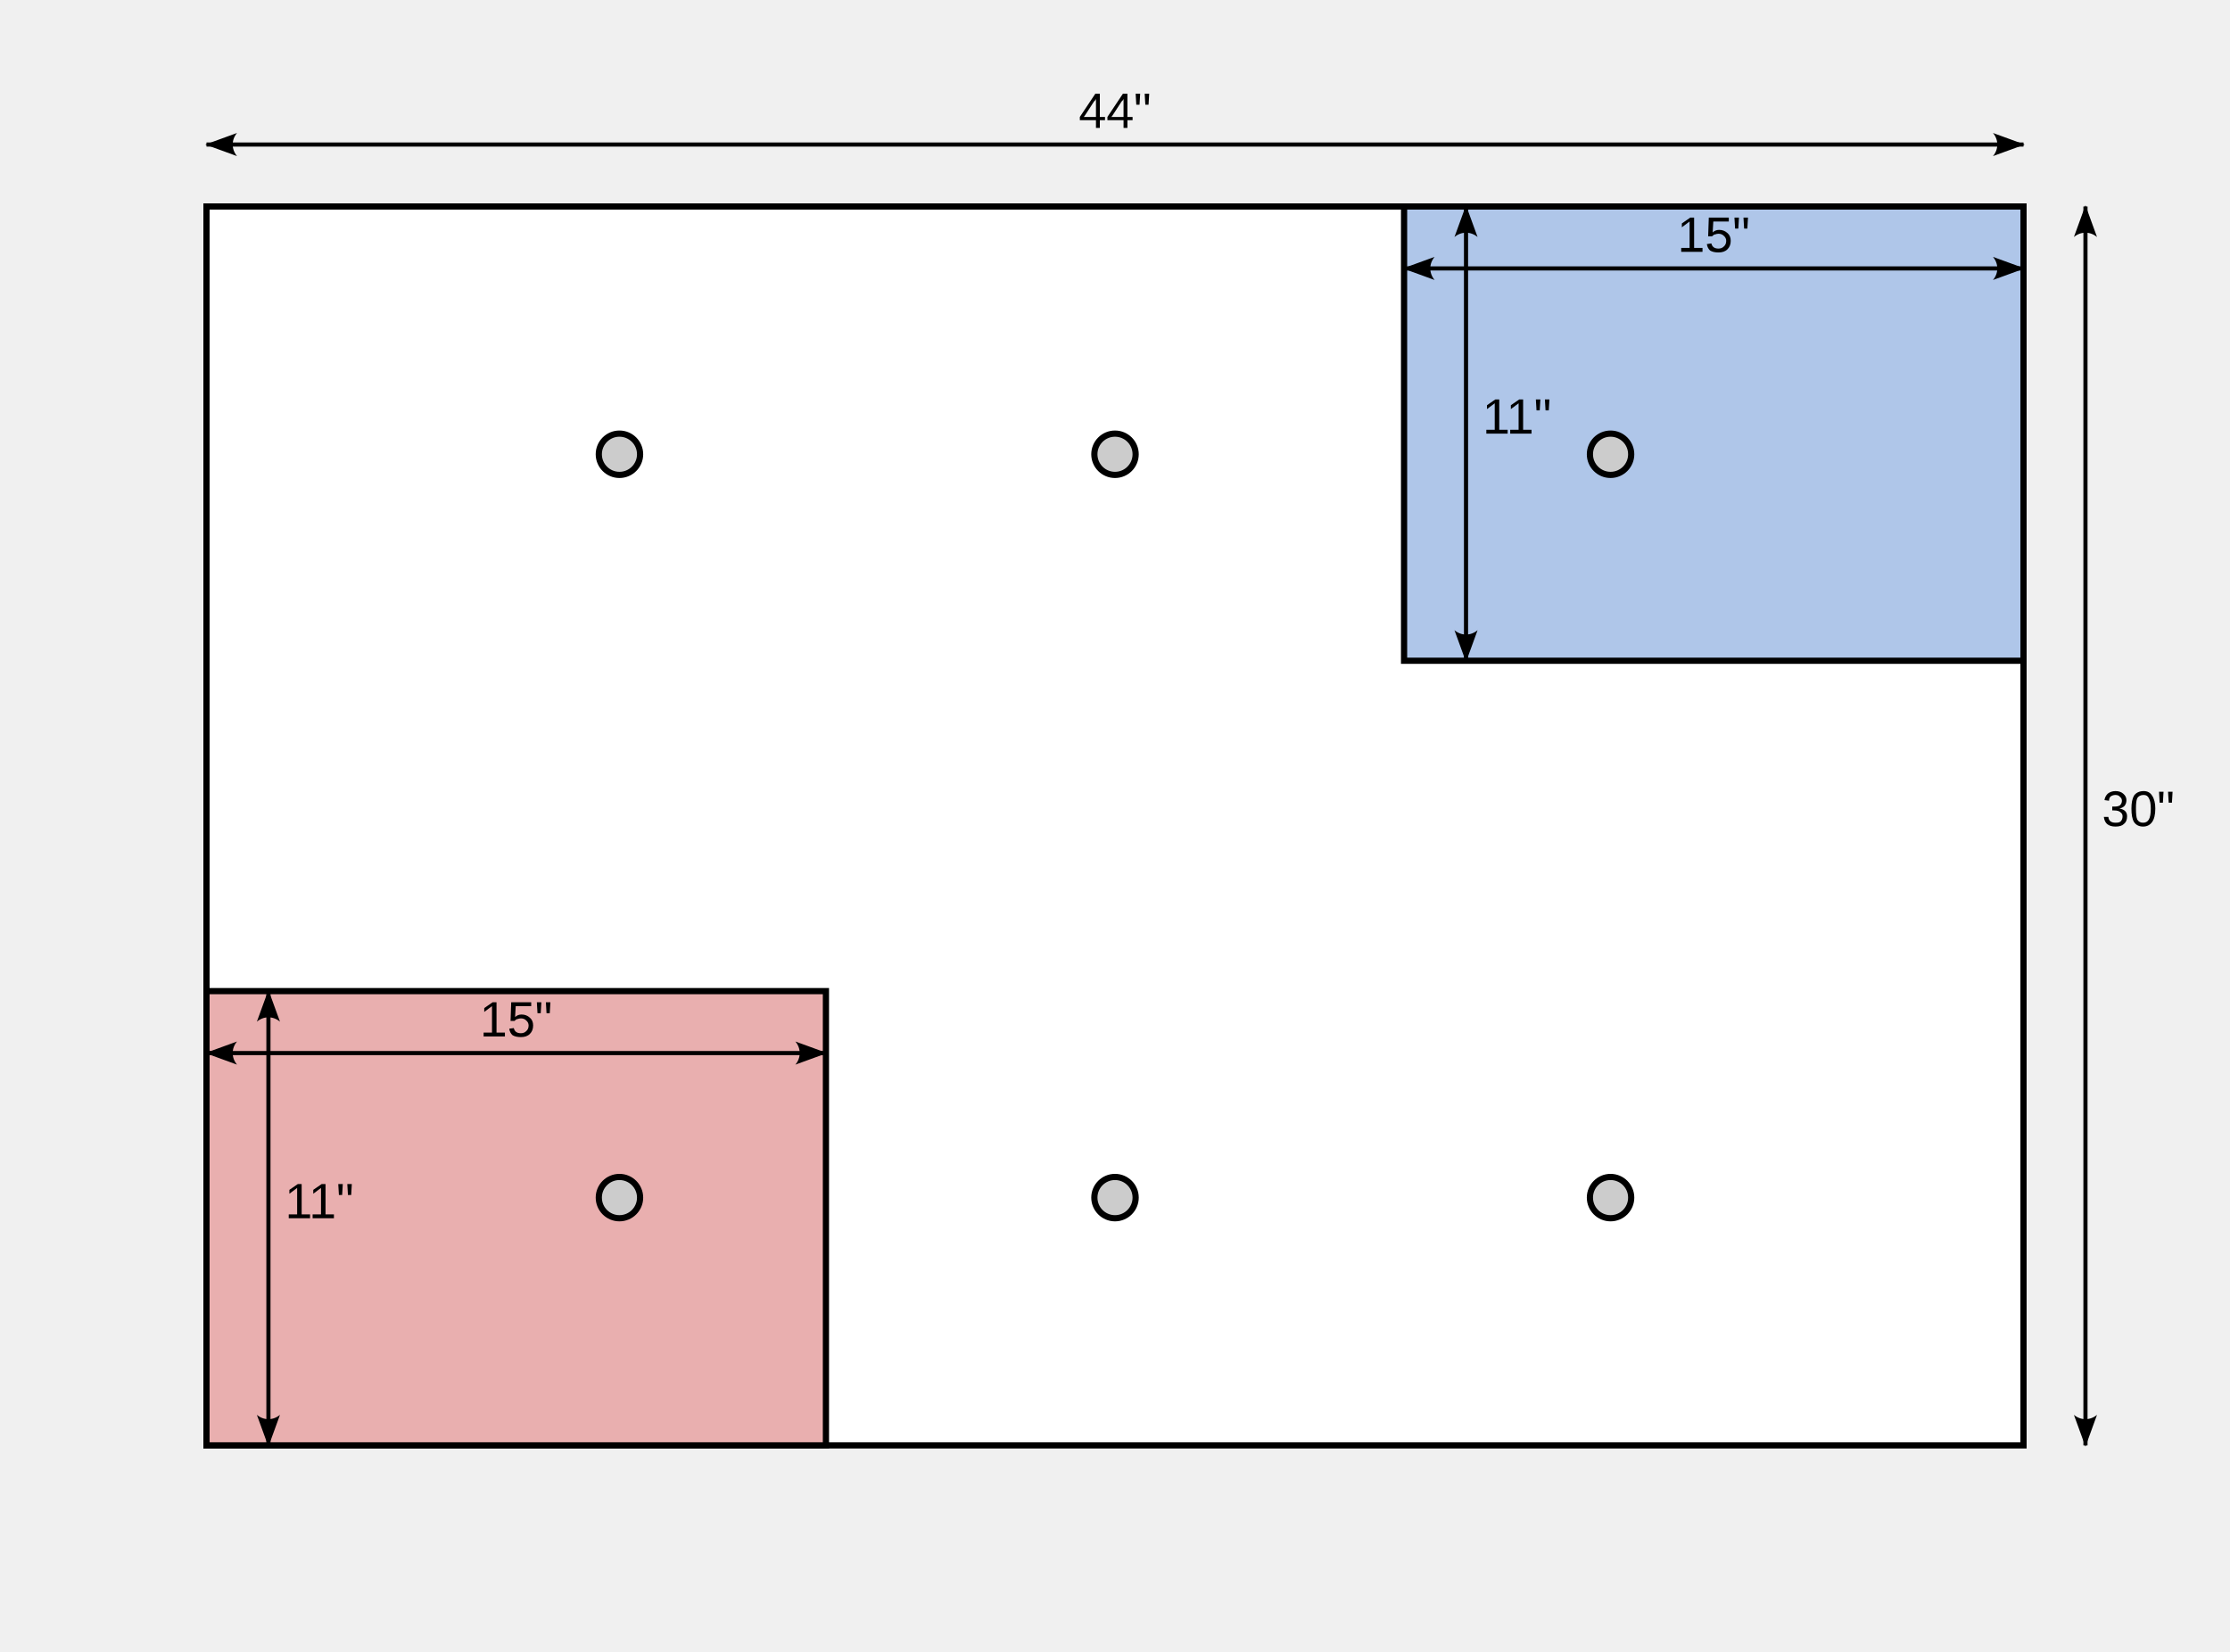
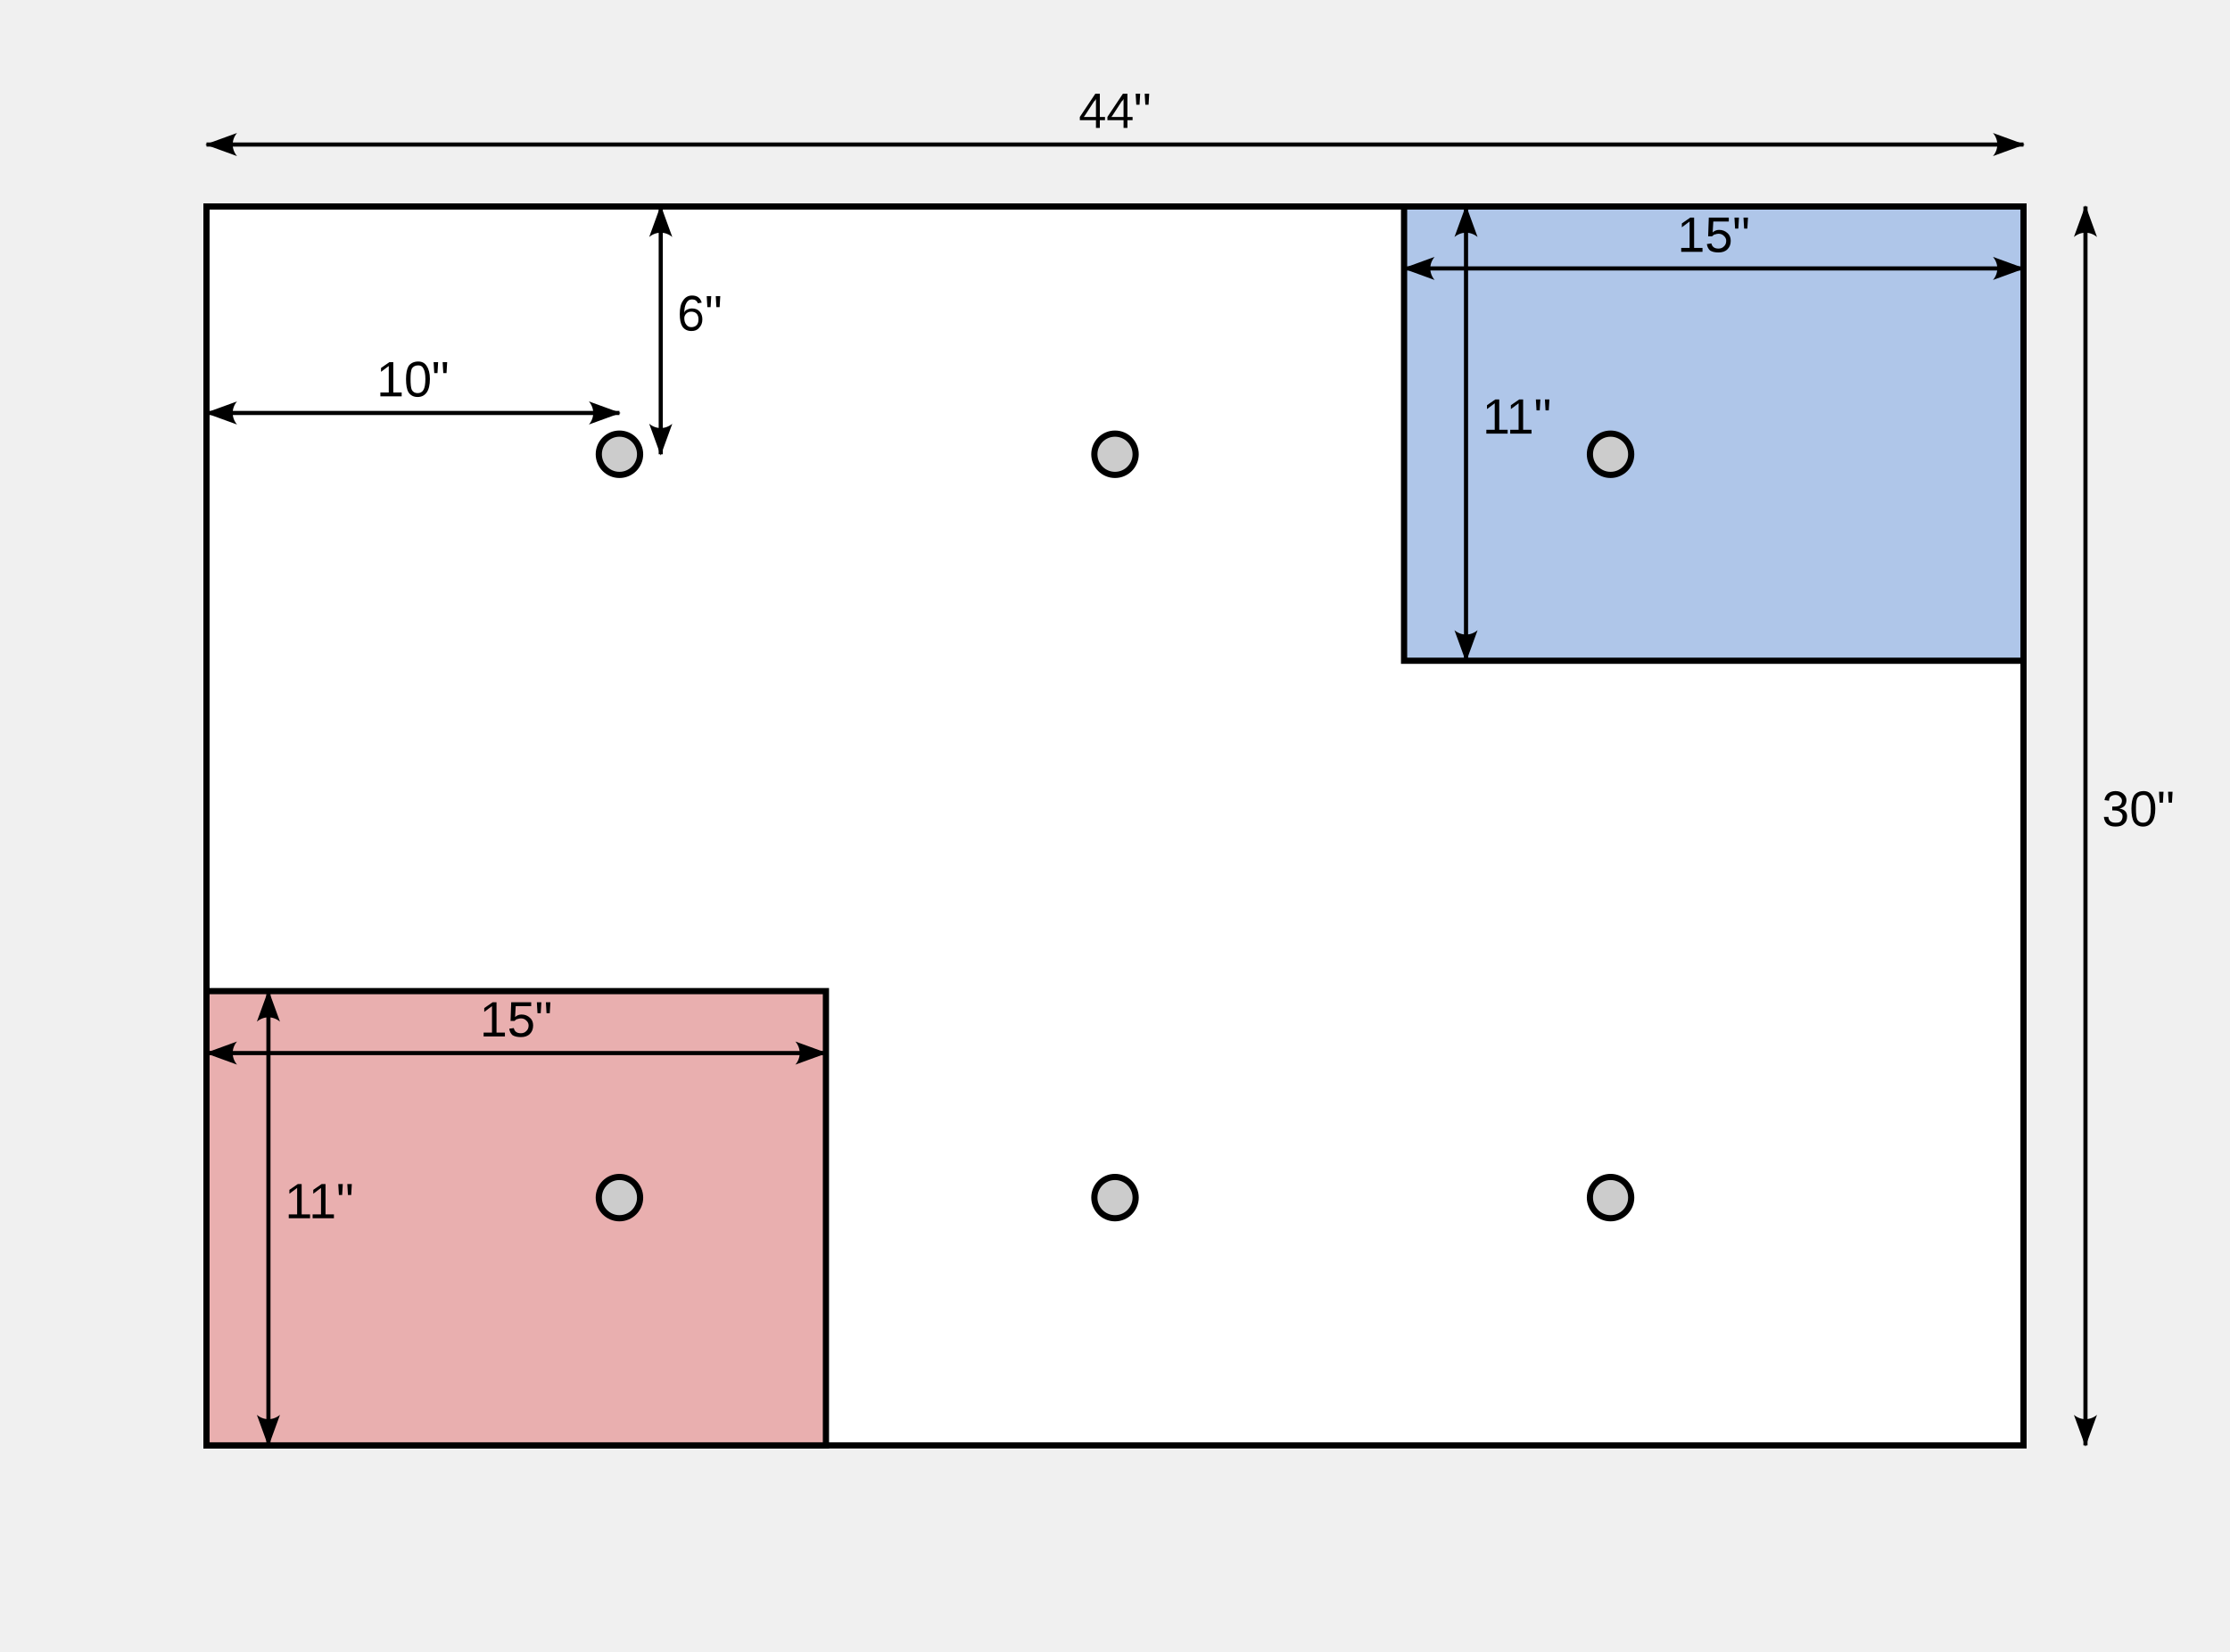
<svg xmlns="http://www.w3.org/2000/svg" viewBox="-5 -5 54 40" width="54in" height="40in">
  <defs>
    <marker id="dim-arrow" style="overflow:visible" refX="6" refY="0" orient="auto-start-reverse" markerWidth="1" markerHeight="1" viewBox="0 0 1 1">
      <path d="M -1.4,-2.8 6.3,0 -1.4,2.8 C 0,1.169 0,-1.162 -1.4,-2.8 Z" style="fill:context-stroke;fill-rule:evenodd;stroke:none" />
    </marker>
  </defs>
  <rect x="0" y="0" width="44" height="30" fill="#ffffff" stroke="#000000" stroke-width="0.15" />
  <rect x="29" y="0" width="15" height="11" fill="#afc6e9" stroke="#000000" stroke-width="0.15" />
  <rect x="0" y="19" width="15" height="11" fill="#e9afaf" stroke="#000000" stroke-width="0.15" />
  <line x1="0" y1="-1.5" x2="44" y2="-1.5" stroke="#000000" stroke-width="0.1" marker-start="url(#dim-arrow)" marker-end="url(#dim-arrow)" />
  <text x="22" y="-1.9" font-family="Arial" font-size="1.2" text-anchor="middle">44"</text>
  <line x1="45.5" y1="0" x2="45.5" y2="30" stroke="#000000" stroke-width="0.1" marker-start="url(#dim-arrow)" marker-end="url(#dim-arrow)" />
  <text x="45.9" y="15" font-family="Arial" font-size="1.2" text-anchor="start">30"</text>
  <line x1="29" y1="1.5" x2="44" y2="1.5" stroke="#000000" stroke-width="0.1" marker-start="url(#dim-arrow)" marker-end="url(#dim-arrow)" />
  <text x="36.5" y="1.1" font-family="Arial" font-size="1.2" text-anchor="middle">15"</text>
  <line x1="30.5" y1="0" x2="30.5" y2="11" stroke="#000000" stroke-width="0.1" marker-start="url(#dim-arrow)" marker-end="url(#dim-arrow)" />
  <text x="30.9" y="5.5" font-family="Arial" font-size="1.2" text-anchor="start">11"</text>
  <line x1="0" y1="20.5" x2="15" y2="20.5" stroke="#000000" stroke-width="0.1" marker-start="url(#dim-arrow)" marker-end="url(#dim-arrow)" />
  <text x="7.5" y="20.1" font-family="Arial" font-size="1.2" text-anchor="middle">15"</text>
  <line x1="1.5" y1="19" x2="1.5" y2="30" stroke="#000000" stroke-width="0.1" marker-start="url(#dim-arrow)" marker-end="url(#dim-arrow)" />
  <text x="1.9" y="24.5" font-family="Arial" font-size="1.2" text-anchor="start">11"</text>
  <circle cx="10" cy="6" r="0.5" fill="#CCC" stroke="#000000" stroke-width="0.15" />
+   <line x1="0" y1="5" x2="10" y2="5" stroke="#000000" stroke-width="0.1" marker-start="url(#dim-arrow)" marker-end="url(#dim-arrow)" />
+   <text x="5" y="4.6" font-family="Arial" font-size="1.2" text-anchor="middle">10"</text>
+   <line x1="11" y1="0" x2="11" y2="6" stroke="#000000" stroke-width="0.1" marker-start="url(#dim-arrow)" marker-end="url(#dim-arrow)" />
+   <text x="11.4" y="3" font-family="Arial" font-size="1.2" text-anchor="start">6"</text>
  <circle cx="22" cy="6" r="0.5" fill="#CCC" stroke="#000000" stroke-width="0.15" />
  <circle cx="34" cy="6" r="0.5" fill="#CCC" stroke="#000000" stroke-width="0.15" />
  <circle cx="10" cy="24" r="0.5" fill="#CCC" stroke="#000000" stroke-width="0.15" />
  <circle cx="22" cy="24" r="0.5" fill="#CCC" stroke="#000000" stroke-width="0.15" />
  <circle cx="34" cy="24" r="0.5" fill="#CCC" stroke="#000000" stroke-width="0.15" />
</svg>
